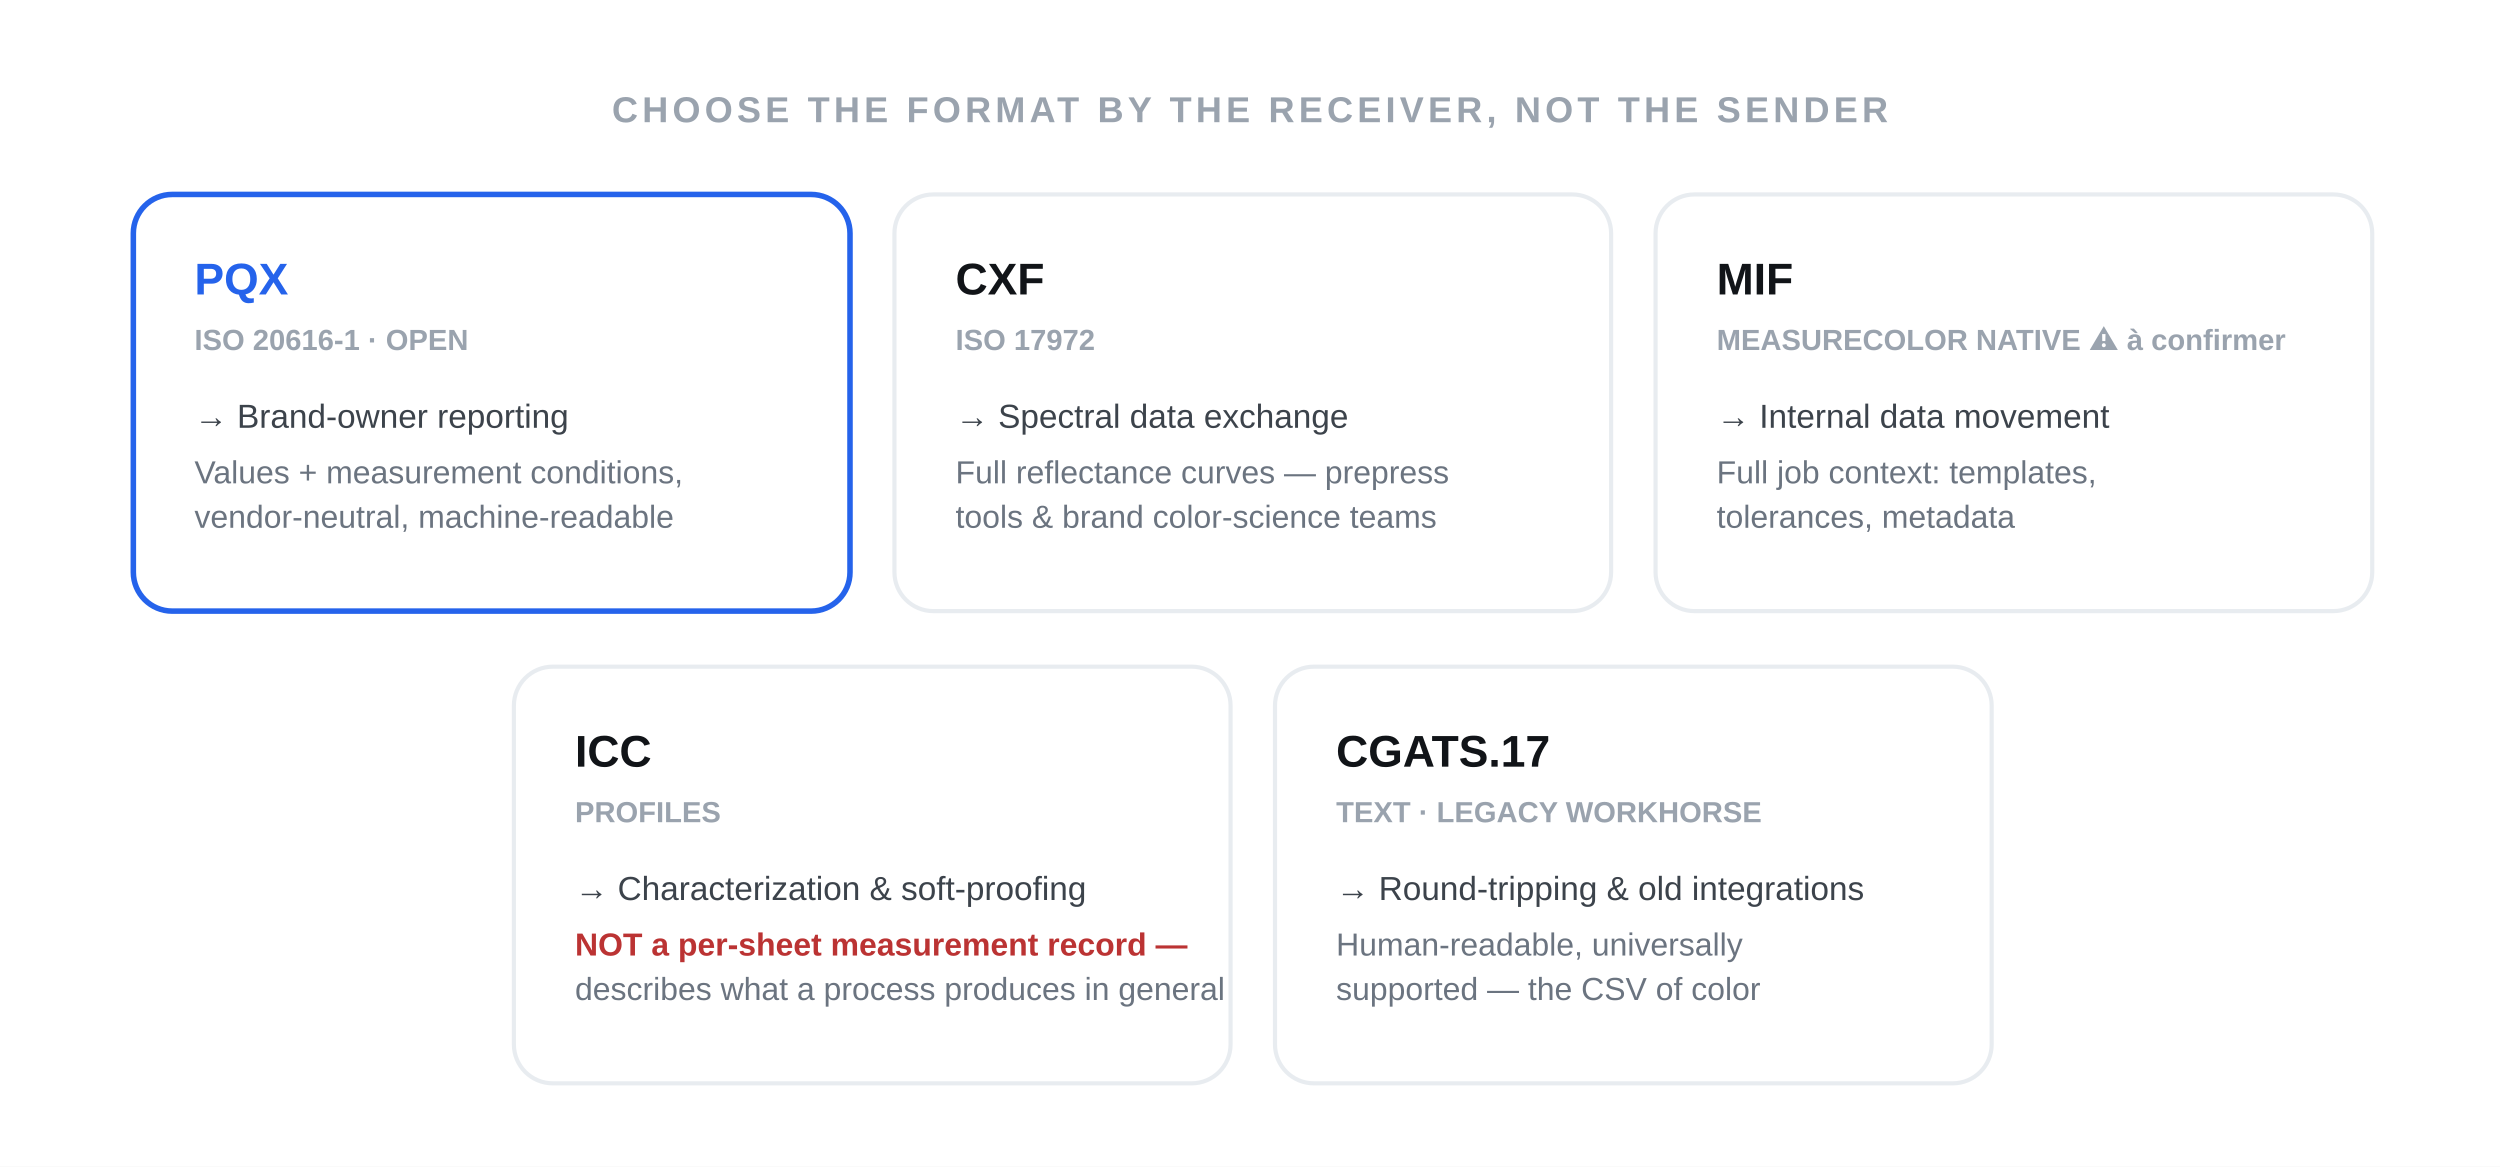
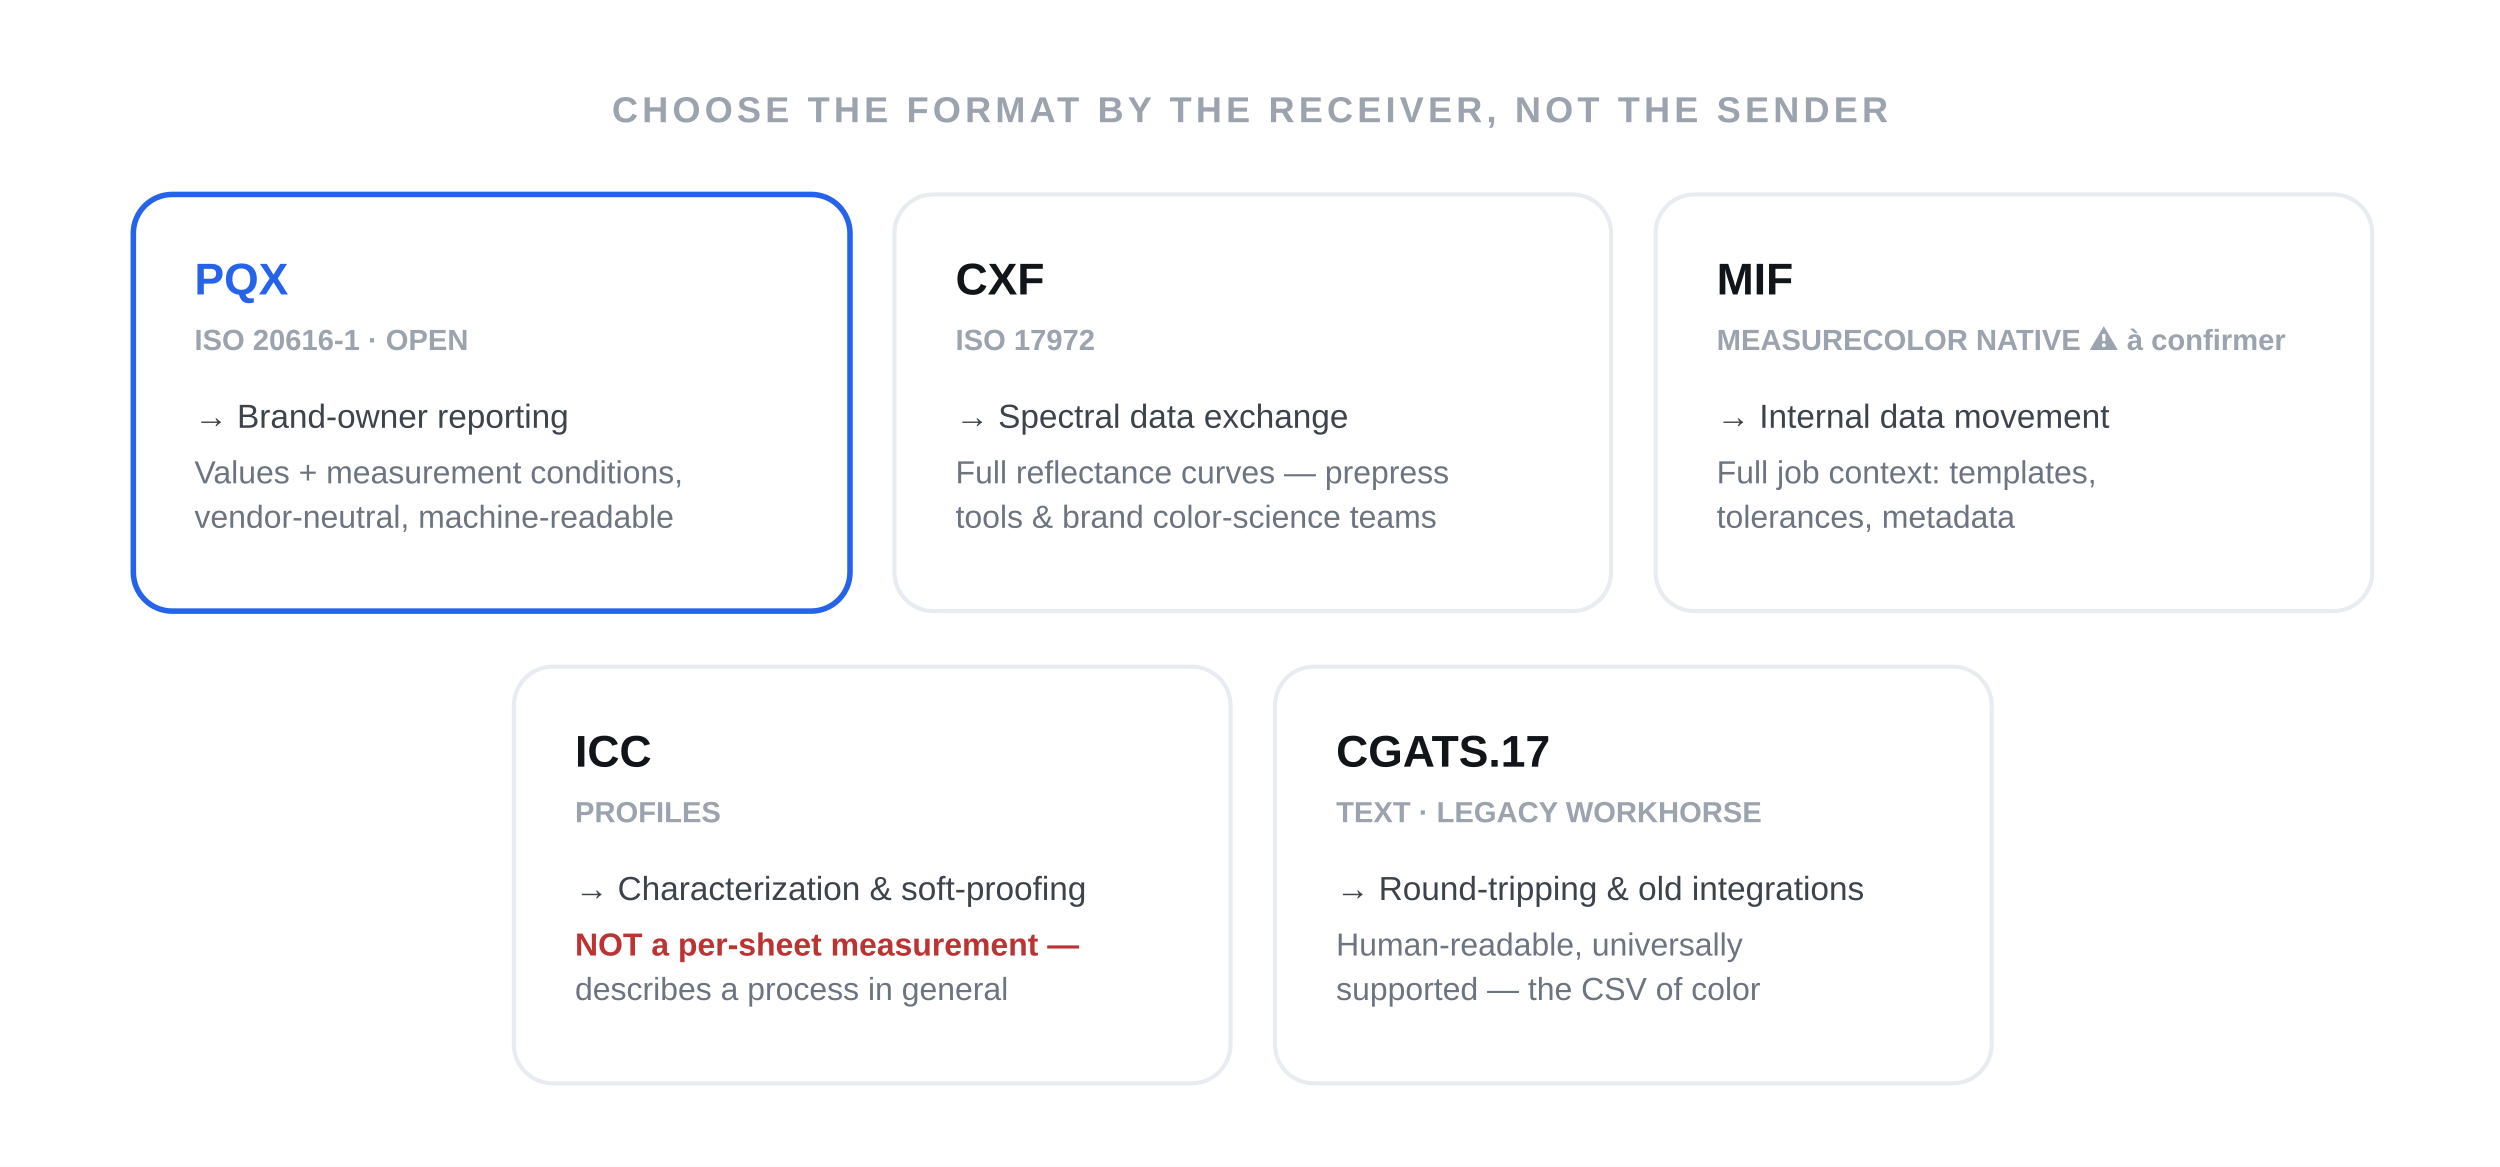
<svg xmlns="http://www.w3.org/2000/svg" viewBox="0 0 900 420" font-family="-apple-system,BlinkMacSystemFont,'Helvetica Neue',Arial,sans-serif">
  <rect width="900" height="420" fill="#fff" />
  <text x="450" y="44" font-size="13" font-weight="700" letter-spacing="1.5" fill="#9aa3ae" text-anchor="middle">CHOOSE THE FORMAT BY THE RECEIVER, NOT THE SENDER</text>
  <g transform="translate(48,70)">
    <rect width="258" height="150" rx="14" fill="#fff" stroke="#2563eb" stroke-width="2" />
    <text x="22" y="36" font-size="16" font-weight="700" fill="#2563eb">PQX</text>
    <text x="22" y="56" font-size="10.5" font-weight="700" fill="#9aa3ae">ISO 20616-1 · OPEN</text>
    <text x="22" y="84" font-size="12" fill="#3c434b">→ Brand-owner reporting</text>
    <text x="22" y="104" font-size="11.5" fill="#6b7480">Values + measurement conditions,</text>
    <text x="22" y="120" font-size="11.5" fill="#6b7480">vendor-neutral, machine-readable</text>
  </g>
  <g transform="translate(322,70)">
    <rect width="258" height="150" rx="14" fill="#fff" stroke="#e8ecf0" stroke-width="1.5" />
    <text x="22" y="36" font-size="16" font-weight="700" fill="#111418">CXF</text>
    <text x="22" y="56" font-size="10.5" font-weight="700" fill="#9aa3ae">ISO 17972</text>
    <text x="22" y="84" font-size="12" fill="#3c434b">→ Spectral data exchange</text>
    <text x="22" y="104" font-size="11.5" fill="#6b7480">Full reflectance curves — prepress</text>
    <text x="22" y="120" font-size="11.5" fill="#6b7480">tools &amp; brand color-science teams</text>
  </g>
  <g transform="translate(596,70)">
    <rect width="258" height="150" rx="14" fill="#fff" stroke="#e8ecf0" stroke-width="1.5" />
    <text x="22" y="36" font-size="16" font-weight="700" fill="#111418">MIF</text>
    <text x="22" y="56" font-size="10.5" font-weight="700" fill="#9aa3ae">MEASURECOLOR NATIVE ⚠ à confirmer</text>
    <text x="22" y="84" font-size="12" fill="#3c434b">→ Internal data movement</text>
    <text x="22" y="104" font-size="11.5" fill="#6b7480">Full job context: templates,</text>
    <text x="22" y="120" font-size="11.5" fill="#6b7480">tolerances, metadata</text>
  </g>
  <g transform="translate(185,240)">
    <rect width="258" height="150" rx="14" fill="#fff" stroke="#e8ecf0" stroke-width="1.5" />
    <text x="22" y="36" font-size="16" font-weight="700" fill="#111418">ICC</text>
    <text x="22" y="56" font-size="10.5" font-weight="700" fill="#9aa3ae">PROFILES</text>
    <text x="22" y="84" font-size="12" fill="#3c434b">→ Characterization &amp; soft-proofing</text>
-     <text x="22" y="104" font-size="11.5" fill="#b33" font-weight="600">NOT a per-sheet measurement record —</text>
-     <text x="22" y="120" font-size="11.5" fill="#6b7480">describes what a process produces in general</text>
+     <text x="22" y="104" font-size="11.5" fill="#b33" font-weight="600">NOT a per-sheet measurement —</text>
+     <text x="22" y="120" font-size="11.5" fill="#6b7480">describes a process in general</text>
  </g>
  <g transform="translate(459,240)">
    <rect width="258" height="150" rx="14" fill="#fff" stroke="#e8ecf0" stroke-width="1.5" />
    <text x="22" y="36" font-size="16" font-weight="700" fill="#111418">CGATS.17</text>
    <text x="22" y="56" font-size="10.5" font-weight="700" fill="#9aa3ae">TEXT · LEGACY WORKHORSE</text>
    <text x="22" y="84" font-size="12" fill="#3c434b">→ Round-tripping &amp; old integrations</text>
    <text x="22" y="104" font-size="11.5" fill="#6b7480">Human-readable, universally</text>
    <text x="22" y="120" font-size="11.5" fill="#6b7480">supported — the CSV of color</text>
  </g>
</svg>
